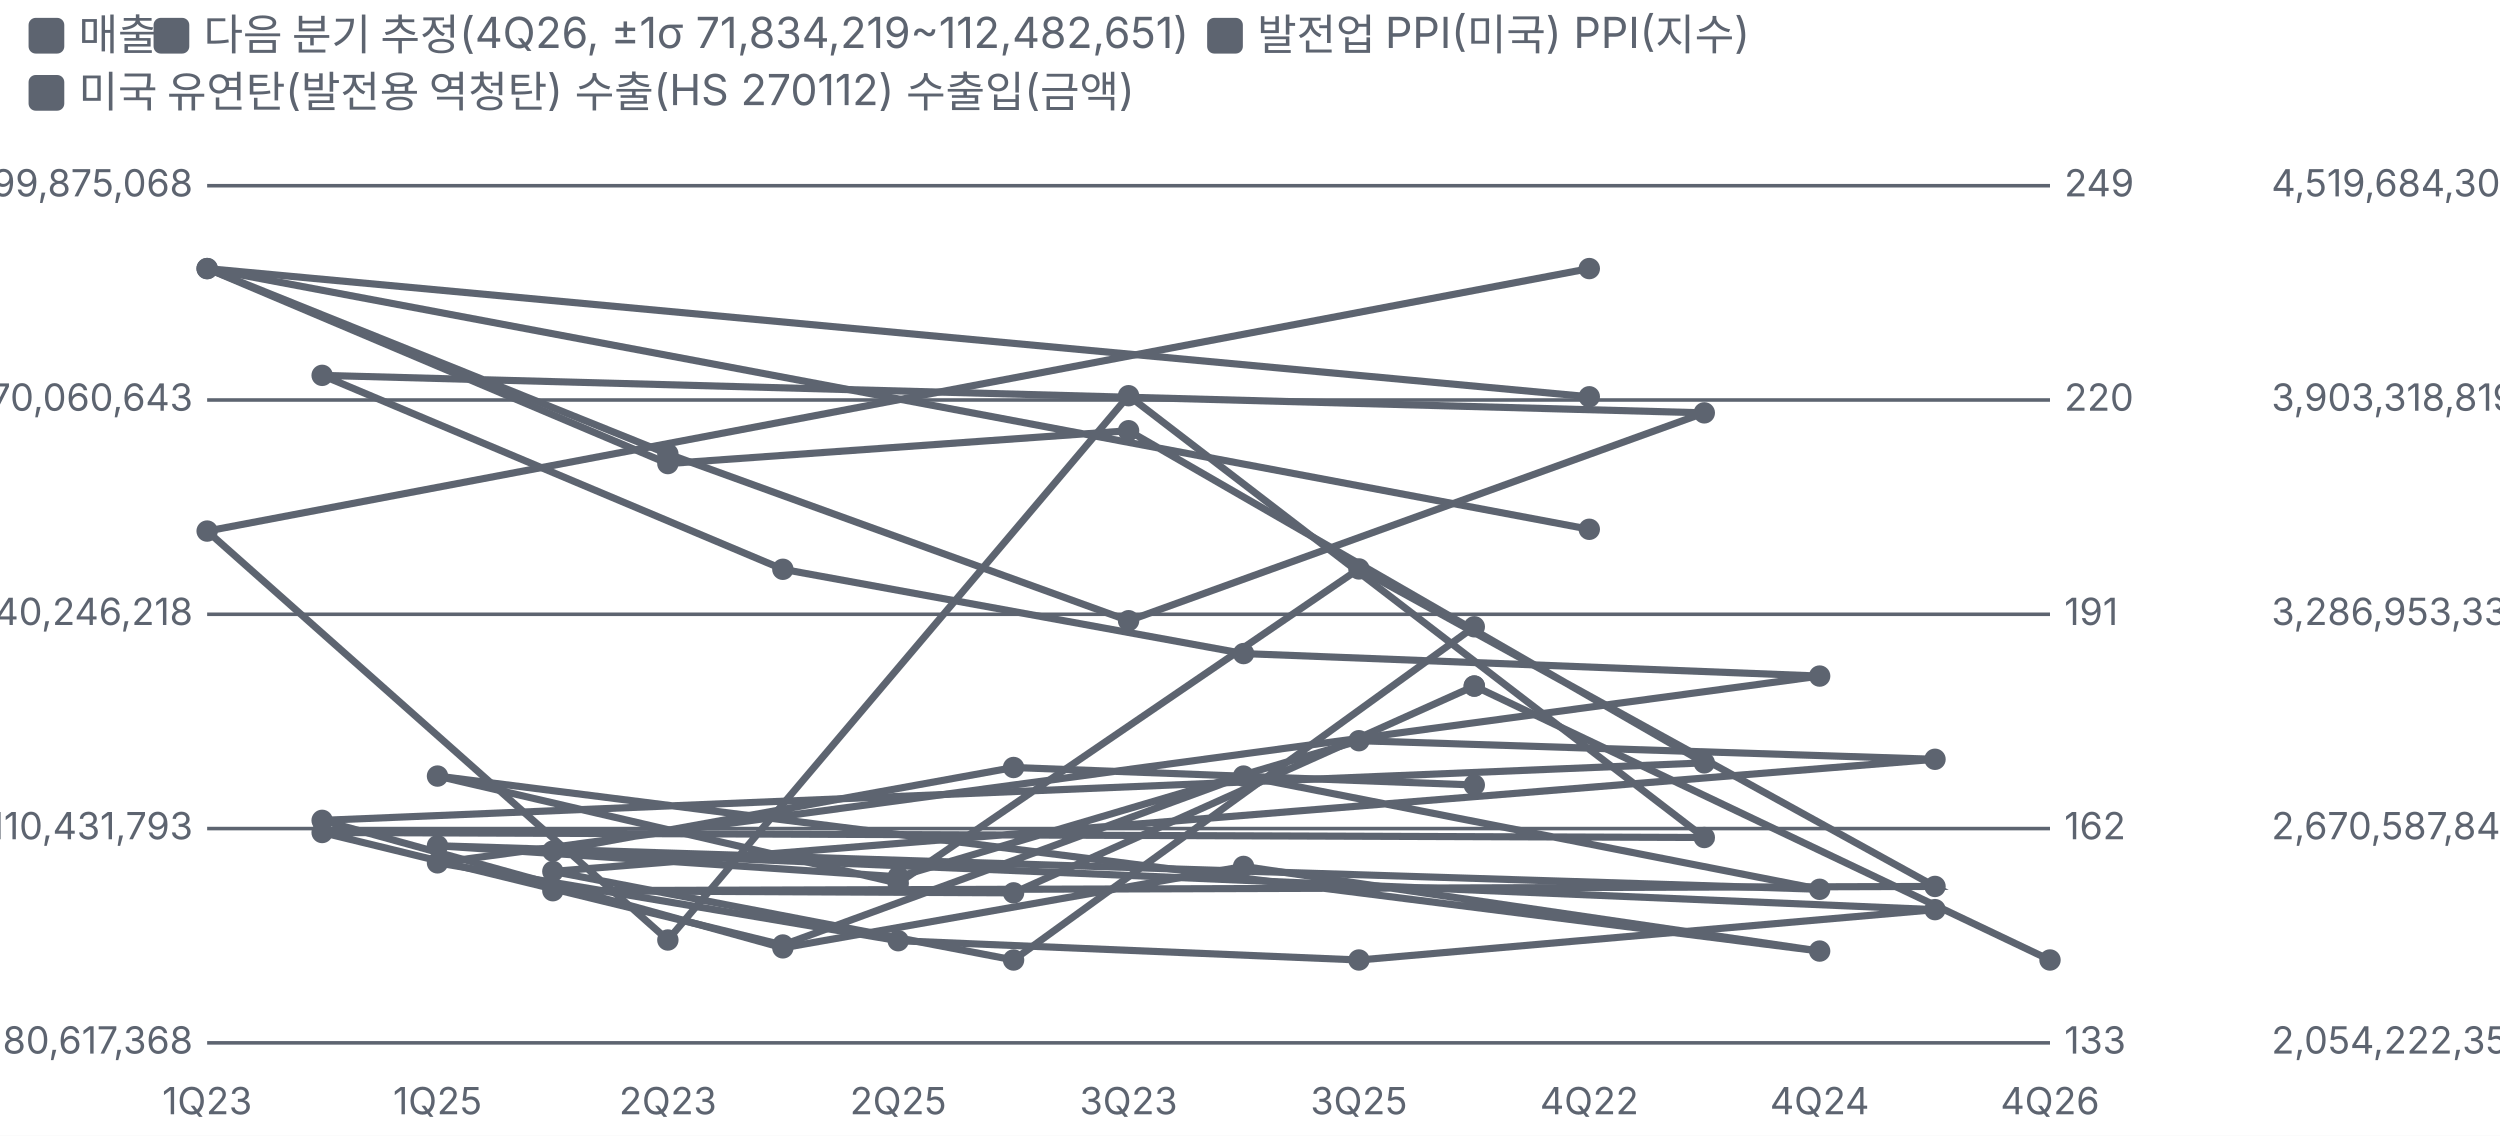
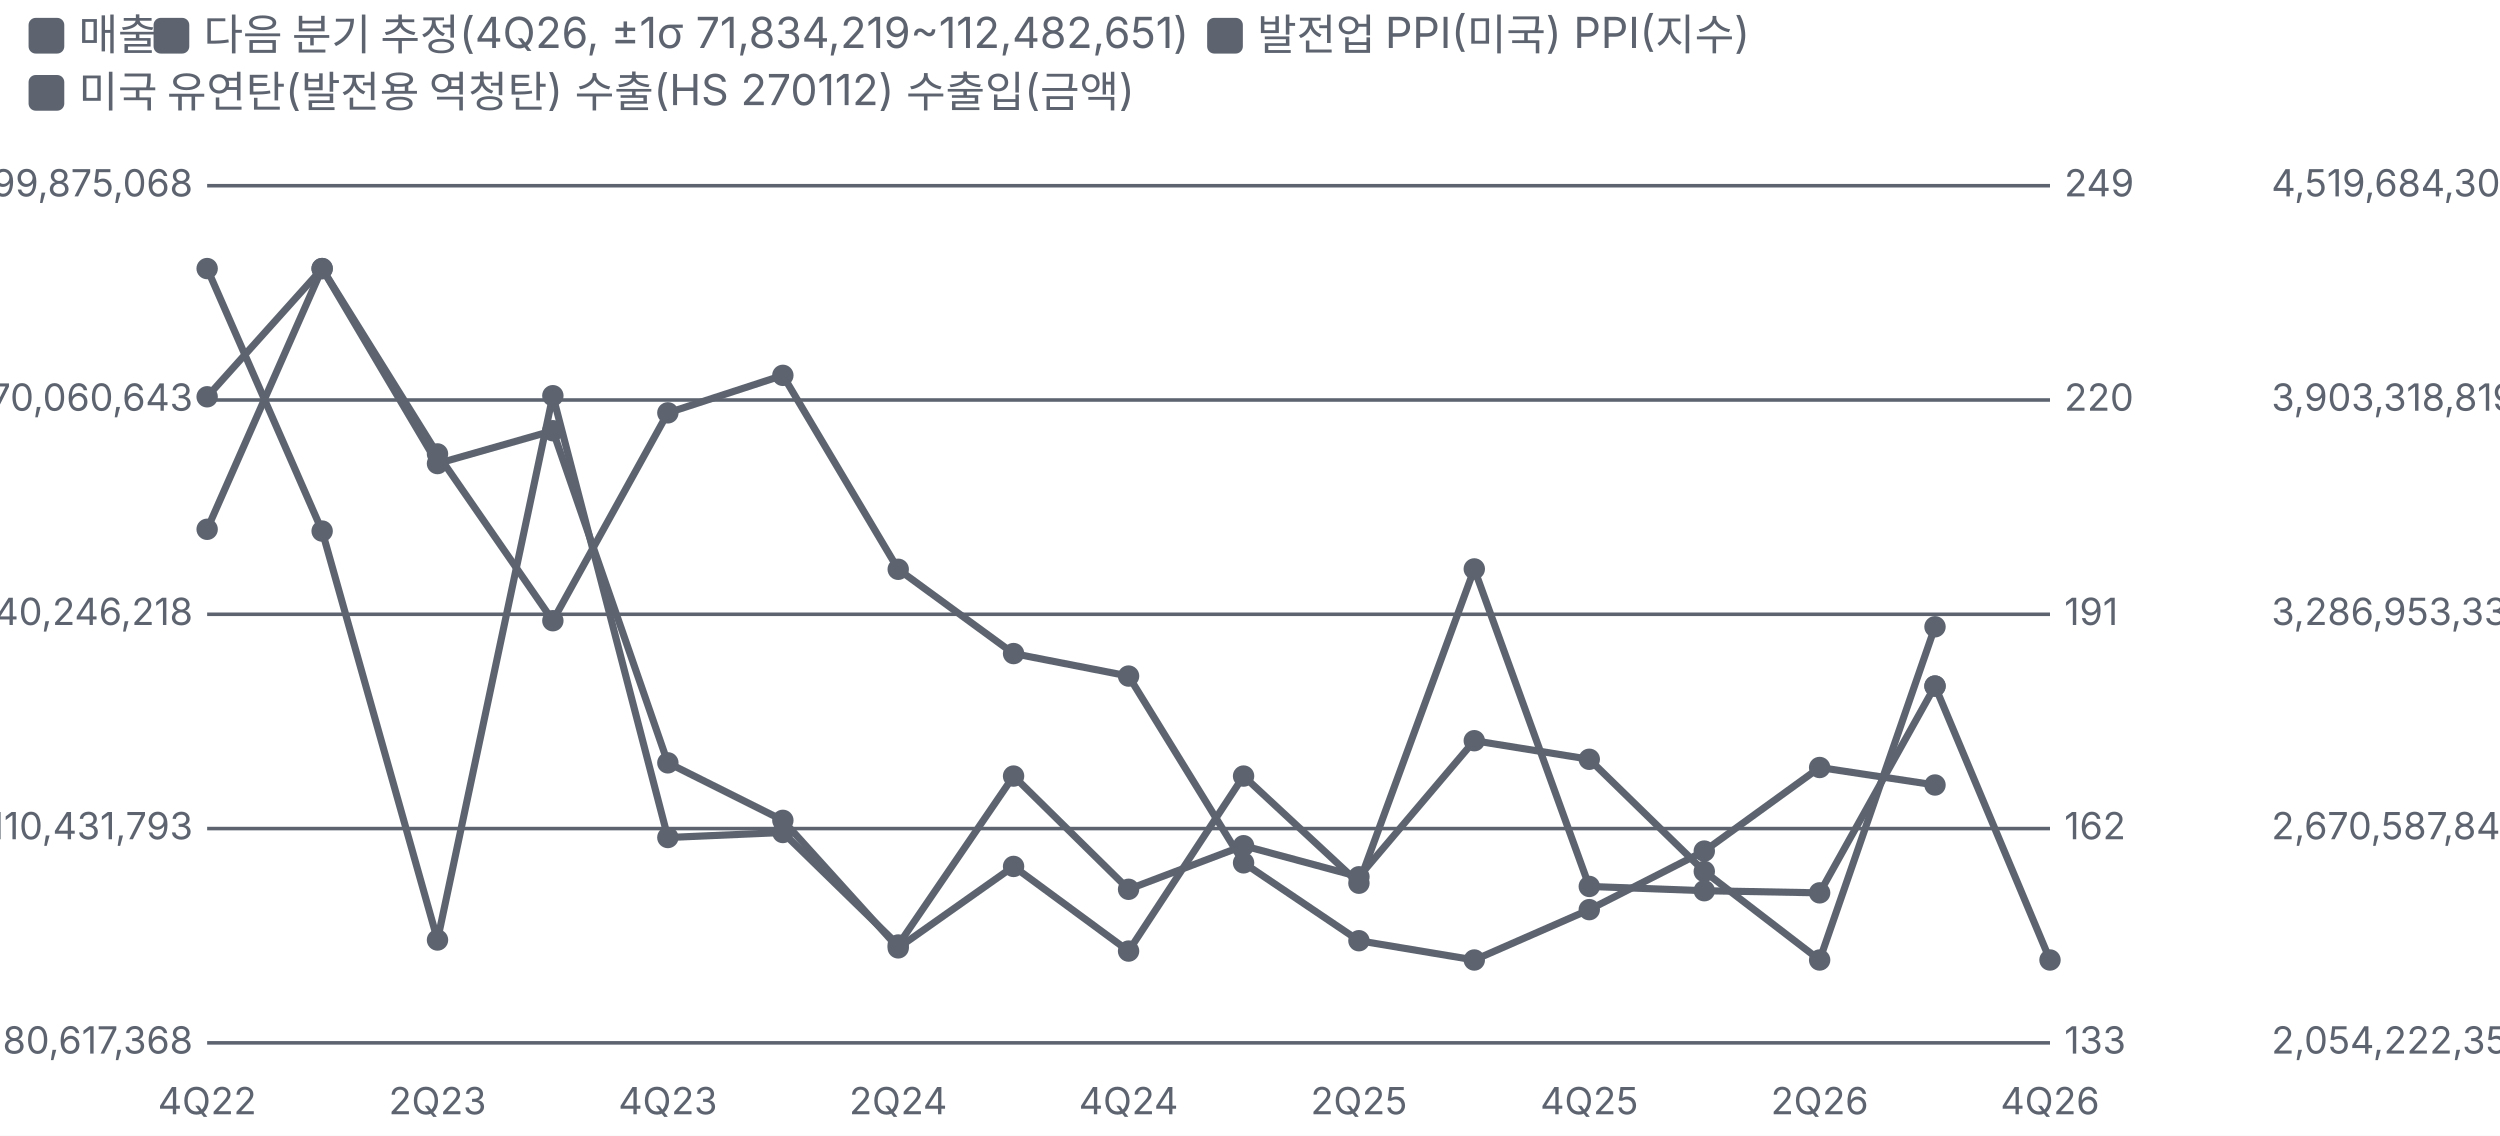
<svg xmlns="http://www.w3.org/2000/svg" viewBox="0 0 700 318" width="700" height="318">
  <style>text{fill:#5d6470;font-size:10.5px;font-family:-apple-system,'Apple SD Gothic Neo','Malgun Gothic',sans-serif}</style>
  <rect width="100%" height="100%" fill="#ffffff" />
  <rect x="8" y="5" width="10" height="10" rx="2" fill="#5d6470" />
  <text x="22" y="14" style="font-size:12px">매출</text>
  <rect x="43" y="5" width="10" height="10" rx="2" fill="#5d6470" />
  <text x="57" y="14" style="font-size:12px">다음 분기 추정(4Q26, ±1σ 71,834,219~112,482,651)</text>
  <rect x="338" y="5" width="10" height="10" rx="2" fill="#5d6470" />
  <text x="352" y="14" style="font-size:12px">발전업 PPI(미국) PPI(지수)</text>
  <rect x="8" y="21" width="10" height="10" rx="2" fill="#5d6470" />
  <text x="22" y="30" style="font-size:12px">미국 유연탄(발전용 역청탄) 수출(HS 270112) 수출입(금액)</text>
  <g transform="translate(0,38)">
    <line x1="58" x2="574" y1="14.0" y2="14.0" stroke="#5d6470" />
    <line x1="58" x2="574" y1="74.0" y2="74.0" stroke="#5d6470" />
    <line x1="58" x2="574" y1="134.0" y2="134.0" stroke="#5d6470" />
    <line x1="58" x2="574" y1="194.0" y2="194.0" stroke="#5d6470" />
    <line x1="58" x2="574" y1="254.0" y2="254.0" stroke="#5d6470" />
    <text x="54.0" y="17.0" text-anchor="end" style="fill:#5d6470">199,875,068</text>
    <text x="54.0" y="77.0" text-anchor="end" style="fill:#5d6470">170,060,643</text>
    <text x="54.0" y="137.0" text-anchor="end" style="fill:#5d6470">140,246,218</text>
    <text x="54.0" y="197.0" text-anchor="end" style="fill:#5d6470">110,431,793</text>
    <text x="54.0" y="257.0" text-anchor="end" style="fill:#5d6470">80,617,368</text>
    <text x="578.0" y="17.0" text-anchor="start" style="fill:#5d6470">249</text>
    <text x="578.0" y="77.0" text-anchor="start" style="fill:#5d6470">220</text>
    <text x="578.0" y="137.0" text-anchor="start" style="fill:#5d6470">191</text>
    <text x="578.0" y="197.0" text-anchor="start" style="fill:#5d6470">162</text>
    <text x="578.0" y="257.0" text-anchor="start" style="fill:#5d6470">133</text>
    <text x="636.0" y="17.0" text-anchor="start" style="fill:#5d6470">4,519,684,306</text>
    <text x="636.0" y="77.0" text-anchor="start" style="fill:#5d6470">3,903,318,819</text>
    <text x="636.0" y="137.0" text-anchor="start" style="fill:#5d6470">3,286,953,332</text>
    <text x="636.0" y="197.0" text-anchor="start" style="fill:#5d6470">2,670,587,844</text>
    <text x="636.0" y="257.0" text-anchor="start" style="fill:#5d6470">2,054,222,357</text>
-     <text x="58.0" y="274" text-anchor="middle">1Q23</text>
-     <text x="122.5" y="274" text-anchor="middle">1Q25</text>
-     <text x="187.0" y="274" text-anchor="middle">2Q23</text>
-     <text x="251.5" y="274" text-anchor="middle">2Q25</text>
-     <text x="316.0" y="274" text-anchor="middle">3Q23</text>
-     <text x="380.5" y="274" text-anchor="middle">3Q25</text>
-     <text x="445.0" y="274" text-anchor="middle">4Q22</text>
-     <text x="509.5" y="274" text-anchor="middle">4Q24</text>
+     <text x="58.0" y="274" text-anchor="middle">4Q22</text>
+     <text x="122.5" y="274" text-anchor="middle">2Q23</text>
+     <text x="187.0" y="274" text-anchor="middle">4Q23</text>
+     <text x="251.5" y="274" text-anchor="middle">2Q24</text>
+     <text x="316.0" y="274" text-anchor="middle">4Q24</text>
+     <text x="380.5" y="274" text-anchor="middle">2Q25</text>
+     <text x="445.0" y="274" text-anchor="middle">4Q25</text>
+     <text x="509.5" y="274" text-anchor="middle">2Q26</text>
    <text x="574.0" y="274" text-anchor="middle">4Q26</text>
-     <polyline fill="none" stroke="#5d6470" stroke-width="2" points="445.0,110.2 58.0,37.2 187.0,91.8 316.0,82.6 477.2,175.6 90.2,191.7 219.2,227.4 348.2,204.6 509.5,228.3 122.5,179.3 251.5,209.3 380.5,121.3 541.8,210.2 154.8,211.4 283.8,212.0 412.8,154.1" />
-     <circle cx="445.0" cy="110.2" r="3" fill="#5d6470" />
+     <polyline fill="none" stroke="#5d6470" stroke-width="2" points="58.0,110.2 90.2,37.2 122.5,91.8 154.8,82.6 187.0,175.6 219.2,191.7 251.5,227.4 283.8,204.6 316.0,228.3 348.2,179.3 380.5,209.3 412.8,121.3 445.0,210.2 477.2,211.4 509.5,212.0 541.8,154.1" />
+     <circle cx="58.0" cy="110.2" r="3" fill="#5d6470" />
+     <circle cx="90.2" cy="37.2" r="3" fill="#5d6470" />
+     <circle cx="122.5" cy="91.8" r="3" fill="#5d6470" />
+     <circle cx="154.8" cy="82.6" r="3" fill="#5d6470" />
+     <circle cx="187.0" cy="175.6" r="3" fill="#5d6470" />
+     <circle cx="219.2" cy="191.7" r="3" fill="#5d6470" />
+     <circle cx="251.5" cy="227.4" r="3" fill="#5d6470" />
+     <circle cx="283.8" cy="204.6" r="3" fill="#5d6470" />
+     <circle cx="316.0" cy="228.3" r="3" fill="#5d6470" />
+     <circle cx="348.2" cy="179.3" r="3" fill="#5d6470" />
+     <circle cx="380.5" cy="209.3" r="3" fill="#5d6470" />
+     <circle cx="412.8" cy="121.3" r="3" fill="#5d6470" />
+     <circle cx="445.0" cy="210.2" r="3" fill="#5d6470" />
+     <circle cx="477.2" cy="211.4" r="3" fill="#5d6470" />
+     <circle cx="509.5" cy="212.0" r="3" fill="#5d6470" />
+     <circle cx="541.8" cy="154.1" r="3" fill="#5d6470" />
+     <polyline fill="none" stroke="#5d6470" stroke-width="2" points="541.8,154.1 574.0,230.8" />
+     <circle cx="541.8" cy="154.1" r="3" fill="#5d6470" />
+     <circle cx="574.0" cy="230.8" r="3" fill="#5d6470" />
+     <polyline fill="none" stroke="#5d6470" stroke-width="2" points="58.0,37.2 90.2,110.7 122.5,225.2 154.8,72.8 187.0,196.5 219.2,195.1 251.5,226.6 283.8,179.3 316.0,211.0 348.2,198.8 380.5,207.5 412.8,169.4 445.0,174.6 477.2,206.0 509.5,230.8 541.8,137.5" />
    <circle cx="58.0" cy="37.2" r="3" fill="#5d6470" />
-     <circle cx="187.0" cy="91.8" r="3" fill="#5d6470" />
-     <circle cx="316.0" cy="82.6" r="3" fill="#5d6470" />
-     <circle cx="477.2" cy="175.6" r="3" fill="#5d6470" />
-     <circle cx="90.2" cy="191.7" r="3" fill="#5d6470" />
-     <circle cx="219.2" cy="227.4" r="3" fill="#5d6470" />
-     <circle cx="348.2" cy="204.6" r="3" fill="#5d6470" />
-     <circle cx="509.5" cy="228.3" r="3" fill="#5d6470" />
-     <circle cx="122.5" cy="179.3" r="3" fill="#5d6470" />
-     <circle cx="251.5" cy="209.3" r="3" fill="#5d6470" />
-     <circle cx="380.5" cy="121.3" r="3" fill="#5d6470" />
-     <circle cx="541.8" cy="210.2" r="3" fill="#5d6470" />
-     <circle cx="154.8" cy="211.4" r="3" fill="#5d6470" />
-     <circle cx="283.8" cy="212.0" r="3" fill="#5d6470" />
-     <circle cx="412.8" cy="154.1" r="3" fill="#5d6470" />
-     <polyline fill="none" stroke="#5d6470" stroke-width="2" points="412.8,154.1 574.0,230.8" />
-     <circle cx="412.8" cy="154.1" r="3" fill="#5d6470" />
-     <circle cx="574.0" cy="230.8" r="3" fill="#5d6470" />
-     <polyline fill="none" stroke="#5d6470" stroke-width="2" points="445.0,37.2 58.0,110.7 187.0,225.2 316.0,72.8 477.2,196.5 90.2,195.1 219.2,226.6 348.2,179.3 509.5,211.0 122.5,198.8 251.5,207.5 380.5,169.4 541.8,174.6 154.8,206.0 283.8,230.8 412.8,137.5" />
-     <circle cx="445.0" cy="37.2" r="3" fill="#5d6470" />
-     <circle cx="58.0" cy="110.7" r="3" fill="#5d6470" />
-     <circle cx="187.0" cy="225.2" r="3" fill="#5d6470" />
-     <circle cx="316.0" cy="72.8" r="3" fill="#5d6470" />
-     <circle cx="477.2" cy="196.5" r="3" fill="#5d6470" />
-     <circle cx="90.2" cy="195.1" r="3" fill="#5d6470" />
-     <circle cx="219.2" cy="226.6" r="3" fill="#5d6470" />
-     <circle cx="348.2" cy="179.3" r="3" fill="#5d6470" />
-     <circle cx="509.5" cy="211.0" r="3" fill="#5d6470" />
-     <circle cx="122.5" cy="198.8" r="3" fill="#5d6470" />
-     <circle cx="251.5" cy="207.5" r="3" fill="#5d6470" />
-     <circle cx="380.5" cy="169.4" r="3" fill="#5d6470" />
-     <circle cx="541.8" cy="174.6" r="3" fill="#5d6470" />
-     <circle cx="154.8" cy="206.0" r="3" fill="#5d6470" />
-     <circle cx="283.8" cy="230.8" r="3" fill="#5d6470" />
-     <circle cx="412.8" cy="137.5" r="3" fill="#5d6470" />
-     <polyline fill="none" stroke="#5d6470" stroke-width="2" points="445.0,73.1 58.0,37.2 187.0,89.1 316.0,135.8 477.2,77.6 90.2,67.1 219.2,121.4 348.2,145.0 509.5,151.3 122.5,203.6 251.5,225.4 380.5,230.8 541.8,216.7 154.8,200.3 283.8,176.9 412.8,181.8" />
-     <circle cx="445.0" cy="73.1" r="3" fill="#5d6470" />
-     <circle cx="58.0" cy="37.2" r="3" fill="#5d6470" />
-     <circle cx="187.0" cy="89.1" r="3" fill="#5d6470" />
-     <circle cx="316.0" cy="135.8" r="3" fill="#5d6470" />
-     <circle cx="477.2" cy="77.6" r="3" fill="#5d6470" />
-     <circle cx="90.2" cy="67.1" r="3" fill="#5d6470" />
-     <circle cx="219.2" cy="121.4" r="3" fill="#5d6470" />
-     <circle cx="348.2" cy="145.0" r="3" fill="#5d6470" />
-     <circle cx="509.5" cy="151.3" r="3" fill="#5d6470" />
-     <circle cx="122.5" cy="203.6" r="3" fill="#5d6470" />
-     <circle cx="251.5" cy="225.4" r="3" fill="#5d6470" />
-     <circle cx="380.5" cy="230.8" r="3" fill="#5d6470" />
-     <circle cx="541.8" cy="216.7" r="3" fill="#5d6470" />
-     <circle cx="154.8" cy="200.3" r="3" fill="#5d6470" />
-     <circle cx="283.8" cy="176.9" r="3" fill="#5d6470" />
-     <circle cx="412.8" cy="181.8" r="3" fill="#5d6470" />
+     <circle cx="90.2" cy="110.7" r="3" fill="#5d6470" />
+     <circle cx="122.5" cy="225.2" r="3" fill="#5d6470" />
+     <circle cx="154.8" cy="72.8" r="3" fill="#5d6470" />
+     <circle cx="187.0" cy="196.5" r="3" fill="#5d6470" />
+     <circle cx="219.2" cy="195.1" r="3" fill="#5d6470" />
+     <circle cx="251.5" cy="226.6" r="3" fill="#5d6470" />
+     <circle cx="283.8" cy="179.3" r="3" fill="#5d6470" />
+     <circle cx="316.0" cy="211.0" r="3" fill="#5d6470" />
+     <circle cx="348.2" cy="198.8" r="3" fill="#5d6470" />
+     <circle cx="380.5" cy="207.5" r="3" fill="#5d6470" />
+     <circle cx="412.8" cy="169.4" r="3" fill="#5d6470" />
+     <circle cx="445.0" cy="174.6" r="3" fill="#5d6470" />
+     <circle cx="477.2" cy="206.0" r="3" fill="#5d6470" />
+     <circle cx="509.5" cy="230.8" r="3" fill="#5d6470" />
+     <circle cx="541.8" cy="137.5" r="3" fill="#5d6470" />
+     <polyline fill="none" stroke="#5d6470" stroke-width="2" points="58.0,73.1 90.2,37.2 122.5,89.1 154.8,135.8 187.0,77.6 219.2,67.1 251.5,121.4 283.8,145.0 316.0,151.3 348.2,203.6 380.5,225.4 412.8,230.8 445.0,216.7 477.2,200.3 509.5,176.9 541.8,181.8" />
+     <circle cx="58.0" cy="73.1" r="3" fill="#5d6470" />
+     <circle cx="90.2" cy="37.2" r="3" fill="#5d6470" />
+     <circle cx="122.5" cy="89.1" r="3" fill="#5d6470" />
+     <circle cx="154.8" cy="135.8" r="3" fill="#5d6470" />
+     <circle cx="187.0" cy="77.6" r="3" fill="#5d6470" />
+     <circle cx="219.2" cy="67.1" r="3" fill="#5d6470" />
+     <circle cx="251.5" cy="121.4" r="3" fill="#5d6470" />
+     <circle cx="283.8" cy="145.0" r="3" fill="#5d6470" />
+     <circle cx="316.0" cy="151.3" r="3" fill="#5d6470" />
+     <circle cx="348.2" cy="203.6" r="3" fill="#5d6470" />
+     <circle cx="380.5" cy="225.4" r="3" fill="#5d6470" />
+     <circle cx="412.8" cy="230.8" r="3" fill="#5d6470" />
+     <circle cx="445.0" cy="216.7" r="3" fill="#5d6470" />
+     <circle cx="477.2" cy="200.3" r="3" fill="#5d6470" />
+     <circle cx="509.5" cy="176.9" r="3" fill="#5d6470" />
+     <circle cx="541.8" cy="181.8" r="3" fill="#5d6470" />
  </g>
</svg>
